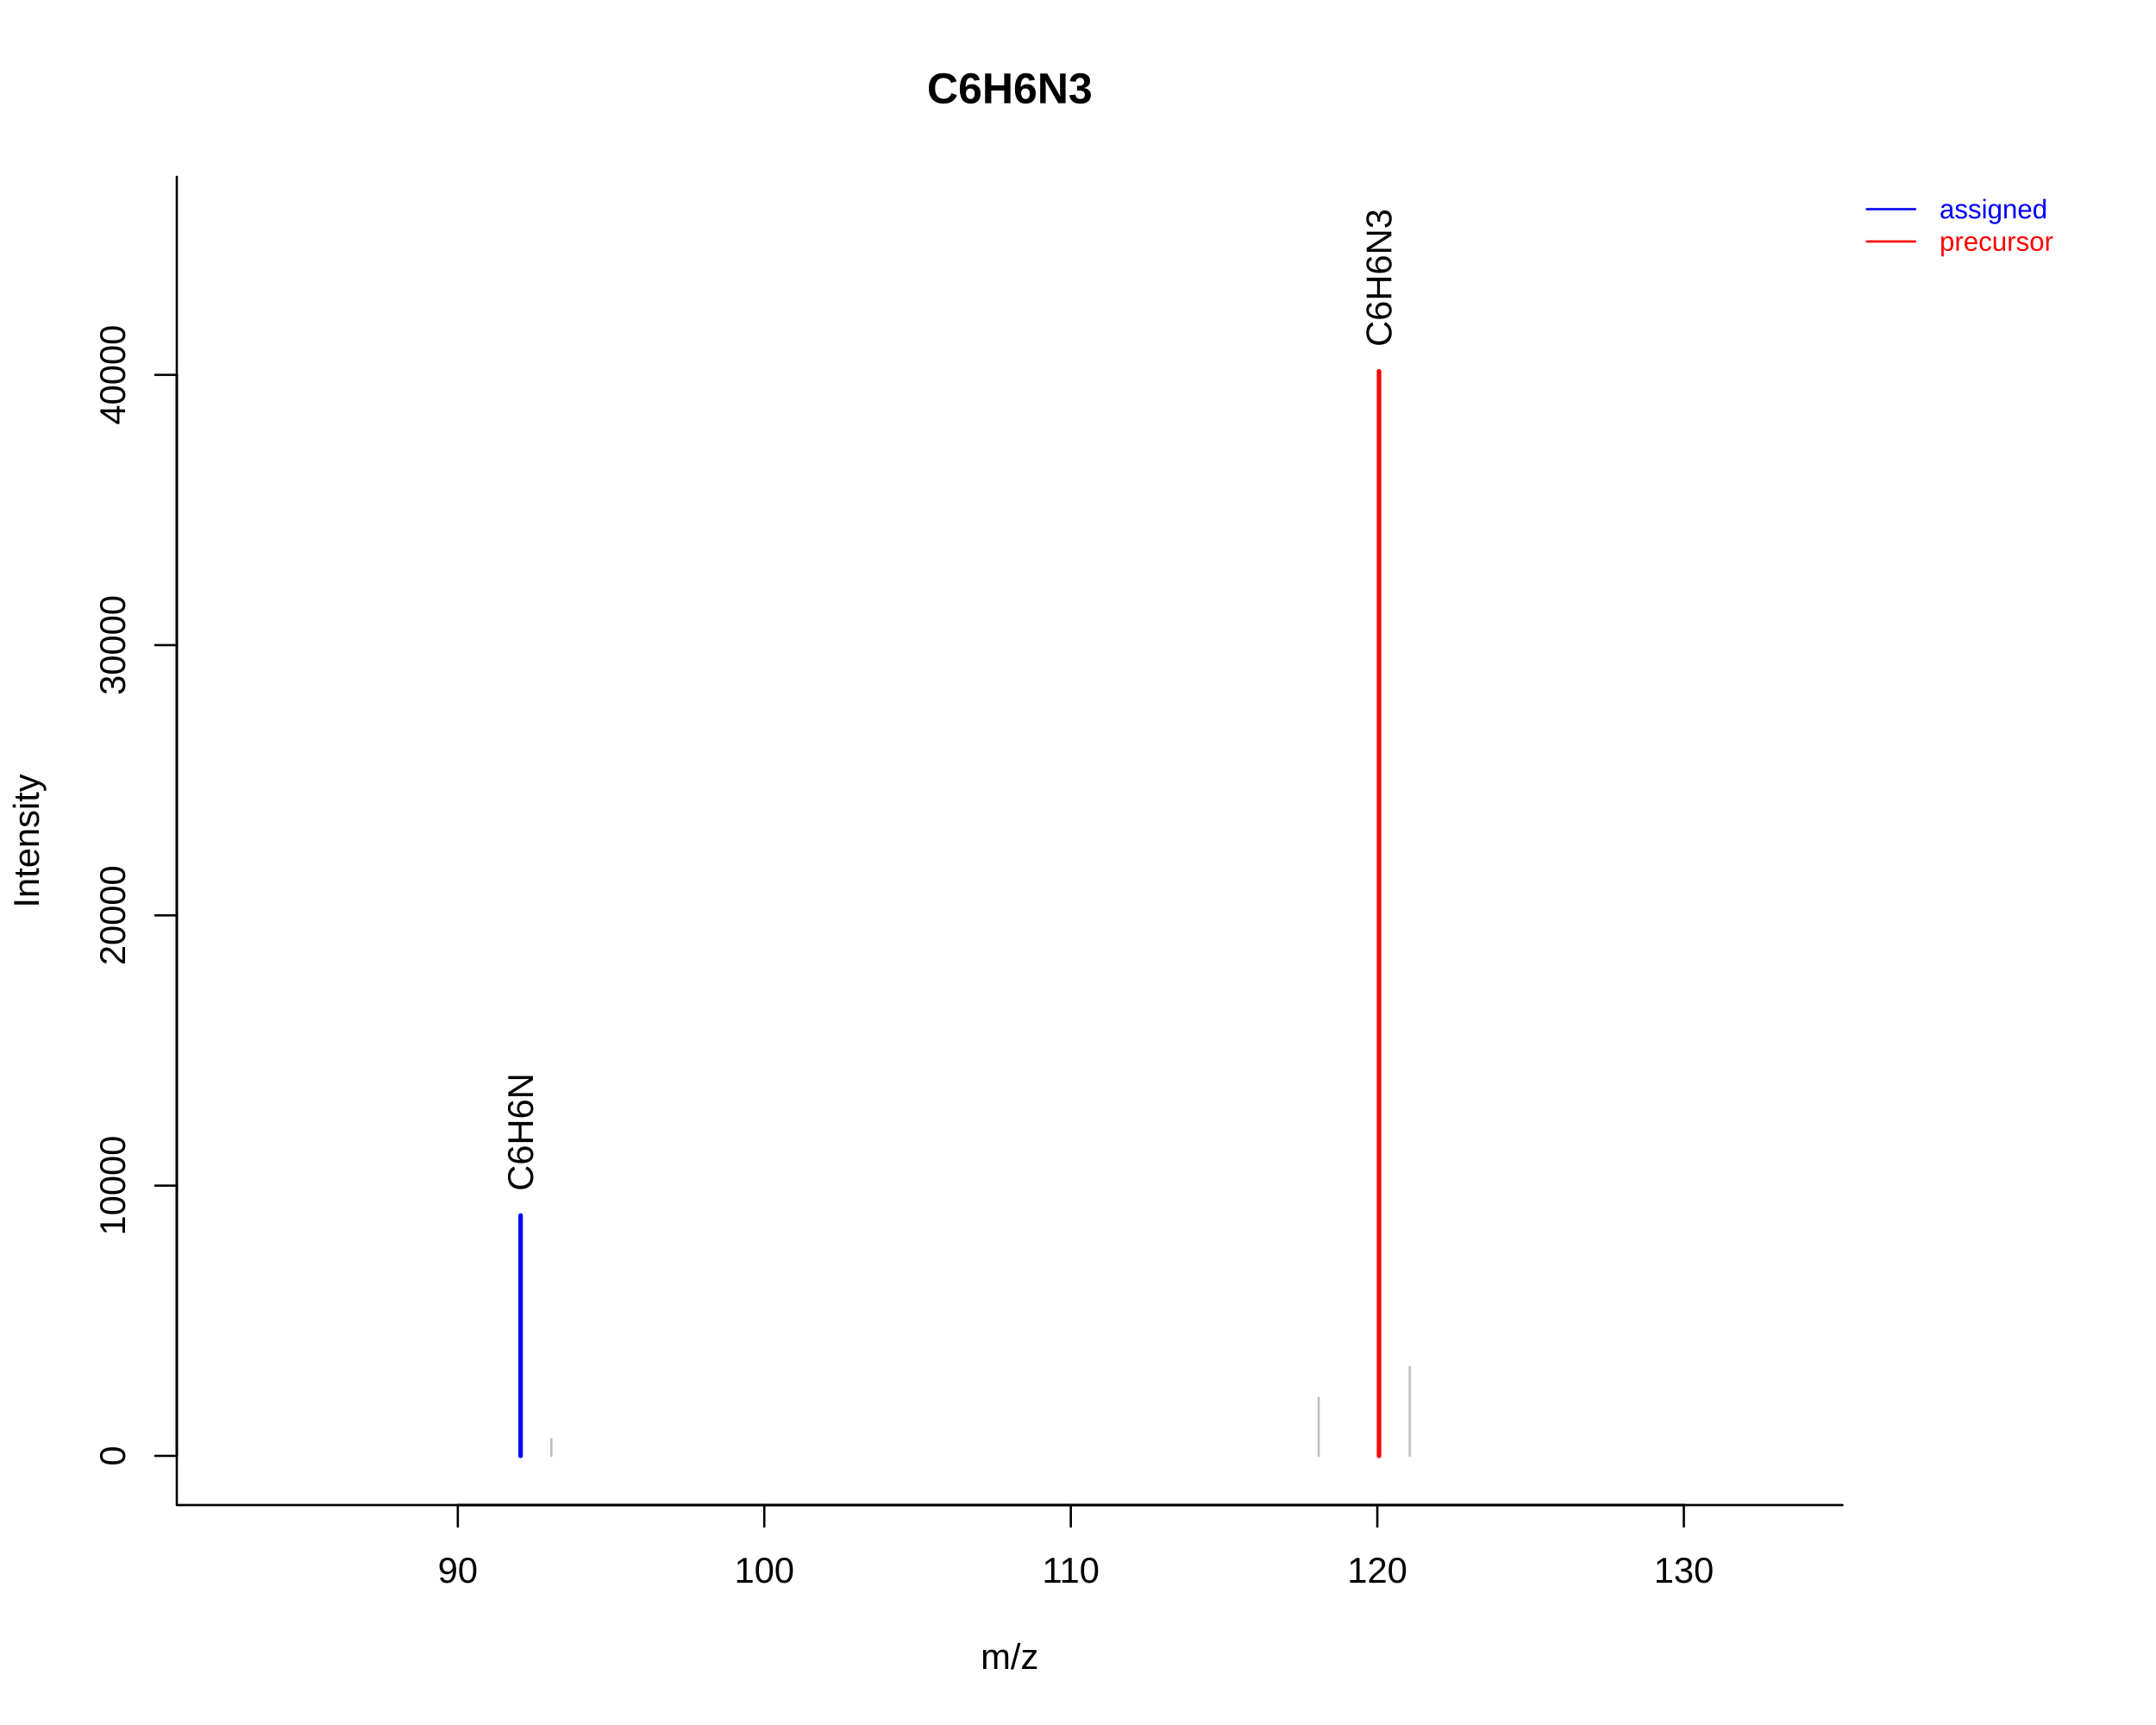
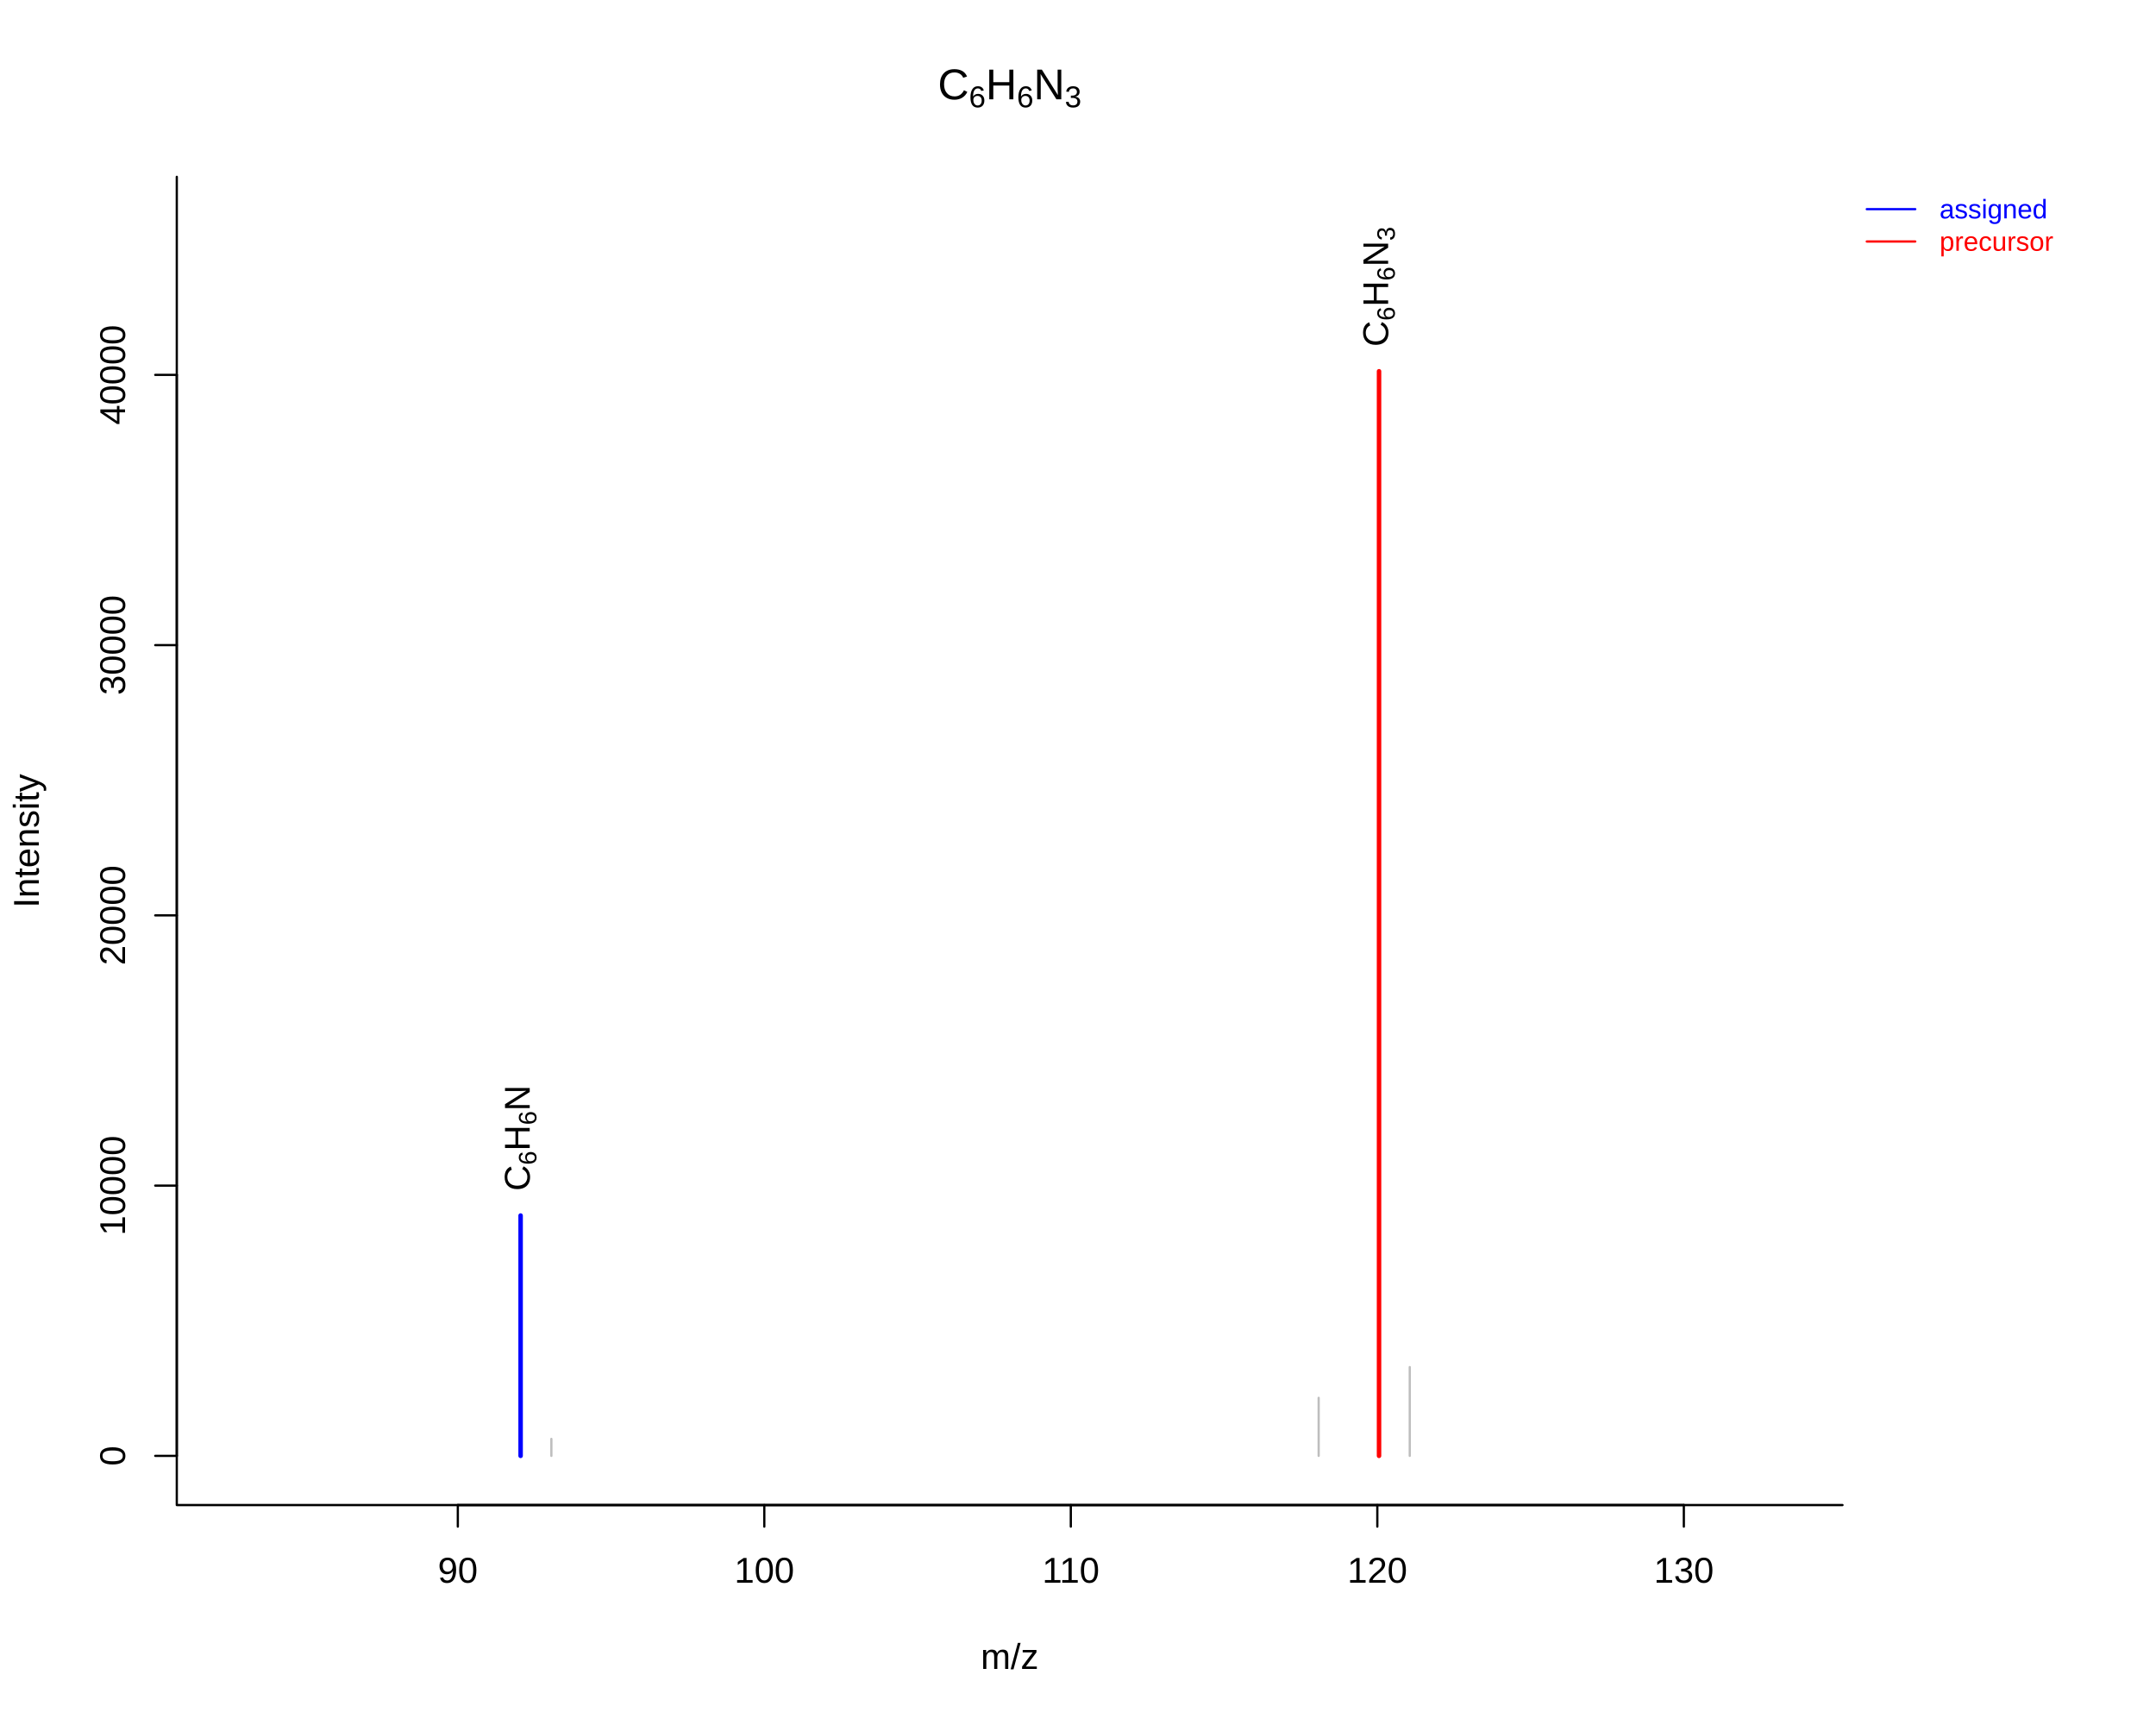
<svg xmlns="http://www.w3.org/2000/svg" viewBox="0 0 720.00 576.00">
  <defs>
    <style type="text/css">
    line, polyline, polygon, path, rect, circle {
      fill: none;
      stroke: #000000;
      stroke-linecap: round;
      stroke-linejoin: round;
      stroke-miterlimit: 10.00;
    }
  </style>
  </defs>
  <rect width="100%" height="100%" style="stroke: none; fill: #FFFFFF;" />
  <line x1="152.89" y1="502.56" x2="562.32" y2="502.56" style="stroke-width: 0.75;" />
  <line x1="152.89" y1="502.56" x2="152.89" y2="509.76" style="stroke-width: 0.75;" />
  <line x1="255.24" y1="502.56" x2="255.24" y2="509.76" style="stroke-width: 0.75;" />
  <line x1="357.60" y1="502.56" x2="357.60" y2="509.76" style="stroke-width: 0.75;" />
  <line x1="459.96" y1="502.56" x2="459.96" y2="509.76" style="stroke-width: 0.75;" />
  <line x1="562.32" y1="502.56" x2="562.32" y2="509.76" style="stroke-width: 0.75;" />
  <text x="146.21" y="528.48" style="font-size: 12.00px; font-family: Liberation Sans;" textLength="13.34px" lengthAdjust="spacingAndGlyphs">90</text>
  <text x="245.24" y="528.48" style="font-size: 12.00px; font-family: Liberation Sans;" textLength="20.02px" lengthAdjust="spacingAndGlyphs">100</text>
  <text x="348.04" y="528.48" style="font-size: 12.00px; font-family: Liberation Sans;" textLength="19.12px" lengthAdjust="spacingAndGlyphs">110</text>
  <text x="449.95" y="528.48" style="font-size: 12.00px; font-family: Liberation Sans;" textLength="20.02px" lengthAdjust="spacingAndGlyphs">120</text>
  <text x="552.31" y="528.48" style="font-size: 12.00px; font-family: Liberation Sans;" textLength="20.02px" lengthAdjust="spacingAndGlyphs">130</text>
  <line x1="59.04" y1="486.13" x2="59.04" y2="125.18" style="stroke-width: 0.75;" />
  <line x1="59.04" y1="486.13" x2="51.84" y2="486.13" style="stroke-width: 0.75;" />
  <line x1="59.04" y1="395.89" x2="51.84" y2="395.89" style="stroke-width: 0.75;" />
  <line x1="59.04" y1="305.66" x2="51.84" y2="305.66" style="stroke-width: 0.75;" />
  <line x1="59.04" y1="215.42" x2="51.84" y2="215.42" style="stroke-width: 0.75;" />
  <line x1="59.04" y1="125.18" x2="51.84" y2="125.18" style="stroke-width: 0.75;" />
  <text transform="translate(41.76,489.47) rotate(-90)" style="font-size: 12.00px; font-family: Liberation Sans;" textLength="6.67px" lengthAdjust="spacingAndGlyphs">0</text>
  <text transform="translate(41.76,412.57) rotate(-90)" style="font-size: 12.00px; font-family: Liberation Sans;" textLength="33.36px" lengthAdjust="spacingAndGlyphs">10000</text>
  <text transform="translate(41.76,322.33) rotate(-90)" style="font-size: 12.00px; font-family: Liberation Sans;" textLength="33.36px" lengthAdjust="spacingAndGlyphs">20000</text>
  <text transform="translate(41.76,232.10) rotate(-90)" style="font-size: 12.00px; font-family: Liberation Sans;" textLength="33.36px" lengthAdjust="spacingAndGlyphs">30000</text>
  <text transform="translate(41.76,141.86) rotate(-90)" style="font-size: 12.00px; font-family: Liberation Sans;" textLength="33.36px" lengthAdjust="spacingAndGlyphs">40000</text>
  <polyline points="59.04,59.04 59.04,502.56 615.31,502.56 " style="stroke-width: 0.75;" />
  <defs>
    <clipPath id="cpMC4wMHw2NDUuNTV8NTc2LjAwfDAuMDA=">
      <rect x="0.00" y="0.00" width="645.55" height="576.00" />
    </clipPath>
  </defs>
  <g clip-path="url(#cpMC4wMHw2NDUuNTV8NTc2LjAwfDAuMDA=)">
-     <text x="309.59" y="34.47" style="font-size: 14.40px; font-weight: bold; font-family: Liberation Sans;" textLength="55.17px" lengthAdjust="spacingAndGlyphs">C6H6N3</text>
+     <text x="313.18" y="33.16" style="font-size: 14.40px; font-family: Liberation Sans;" textLength="10.39px" lengthAdjust="spacingAndGlyphs">C</text>
+   </g>
+   <g clip-path="url(#cpMC4wMHw2NDUuNTV8NTc2LjAwfDAuMDA=)">
+     <text x="323.57" y="35.83" style="font-size: 10.08px; font-family: Liberation Sans;" textLength="5.61px" lengthAdjust="spacingAndGlyphs">6</text>
+   </g>
+   <g clip-path="url(#cpMC4wMHw2NDUuNTV8NTc2LjAwfDAuMDA=)">
+     <text x="329.18" y="33.16" style="font-size: 14.40px; font-family: Liberation Sans;" textLength="10.39px" lengthAdjust="spacingAndGlyphs">H</text>
+   </g>
+   <g clip-path="url(#cpMC4wMHw2NDUuNTV8NTc2LjAwfDAuMDA=)">
+     <text x="339.57" y="35.83" style="font-size: 10.08px; font-family: Liberation Sans;" textLength="5.61px" lengthAdjust="spacingAndGlyphs">6</text>
+   </g>
+   <g clip-path="url(#cpMC4wMHw2NDUuNTV8NTc2LjAwfDAuMDA=)">
+     <text x="345.18" y="33.16" style="font-size: 14.40px; font-family: Liberation Sans;" textLength="10.39px" lengthAdjust="spacingAndGlyphs">N</text>
+   </g>
+   <g clip-path="url(#cpMC4wMHw2NDUuNTV8NTc2LjAwfDAuMDA=)">
+     <text x="355.57" y="35.83" style="font-size: 10.08px; font-family: Liberation Sans;" textLength="5.61px" lengthAdjust="spacingAndGlyphs">3</text>
  </g>
  <g clip-path="url(#cpMC4wMHw2NDUuNTV8NTc2LjAwfDAuMDA=)">
    <text x="327.51" y="557.28" style="font-size: 12.00px; font-family: Liberation Sans;" textLength="19.33px" lengthAdjust="spacingAndGlyphs">m/z</text>
  </g>
  <g clip-path="url(#cpMC4wMHw2NDUuNTV8NTc2LjAwfDAuMDA=)">
    <text transform="translate(12.96,303.14) rotate(-90)" style="font-size: 12.00px; font-family: Liberation Sans;" textLength="44.67px" lengthAdjust="spacingAndGlyphs">Intensity</text>
  </g>
  <defs>
    <clipPath id="cpNTkuMDR8NjE1LjMxfDUwMi41Nnw1OS4wNA==">
      <rect x="59.04" y="59.04" width="556.27" height="443.52" />
    </clipPath>
  </defs>
  <line x1="173.86" y1="486.13" x2="173.86" y2="405.88" style="stroke-width: 1.50; stroke: #0000FF;" clip-path="url(#cpNTkuMDR8NjE1LjMxfDUwMi41Nnw1OS4wNA==)" />
  <g clip-path="url(#cpNTkuMDR8NjE1LjMxfDUwMi41Nnw1OS4wNA==)">
-     <text transform="translate(177.99,397.67) rotate(-90)" style="font-size: 12.00px; font-family: Liberation Sans;" textLength="39.36px" lengthAdjust="spacingAndGlyphs">C6H6N</text>
+     <text transform="translate(176.90,397.67) rotate(-90)" style="font-size: 12.00px; font-family: Liberation Sans;" textLength="8.67px" lengthAdjust="spacingAndGlyphs">C</text>
+   </g>
+   <g clip-path="url(#cpNTkuMDR8NjE1LjMxfDUwMi41Nnw1OS4wNA==)">
+     <text transform="translate(179.12,388.99) rotate(-90)" style="font-size: 8.40px; font-family: Liberation Sans;" textLength="4.67px" lengthAdjust="spacingAndGlyphs">6</text>
+   </g>
+   <g clip-path="url(#cpNTkuMDR8NjE1LjMxfDUwMi41Nnw1OS4wNA==)">
+     <text transform="translate(176.90,384.32) rotate(-90)" style="font-size: 12.00px; font-family: Liberation Sans;" textLength="8.67px" lengthAdjust="spacingAndGlyphs">H</text>
+   </g>
+   <g clip-path="url(#cpNTkuMDR8NjE1LjMxfDUwMi41Nnw1OS4wNA==)">
+     <text transform="translate(179.12,375.65) rotate(-90)" style="font-size: 8.40px; font-family: Liberation Sans;" textLength="4.67px" lengthAdjust="spacingAndGlyphs">6</text>
+   </g>
+   <g clip-path="url(#cpNTkuMDR8NjE1LjMxfDUwMi41Nnw1OS4wNA==)">
+     <text transform="translate(176.90,370.98) rotate(-90)" style="font-size: 12.00px; font-family: Liberation Sans;" textLength="8.67px" lengthAdjust="spacingAndGlyphs">N</text>
  </g>
  <line x1="184.13" y1="486.13" x2="184.13" y2="480.46" style="stroke-width: 0.75; stroke: #BEBEBE;" clip-path="url(#cpNTkuMDR8NjE1LjMxfDUwMi41Nnw1OS4wNA==)" />
  <line x1="440.37" y1="486.13" x2="440.37" y2="466.75" style="stroke-width: 0.75; stroke: #BEBEBE;" clip-path="url(#cpNTkuMDR8NjE1LjMxfDUwMi41Nnw1OS4wNA==)" />
  <line x1="460.53" y1="486.13" x2="460.53" y2="123.97" style="stroke-width: 1.50; stroke: #FF0000;" clip-path="url(#cpNTkuMDR8NjE1LjMxfDUwMi41Nnw1OS4wNA==)" />
  <g clip-path="url(#cpNTkuMDR8NjE1LjMxfDUwMi41Nnw1OS4wNA==)">
-     <text transform="translate(464.65,115.75) rotate(-90)" style="font-size: 12.00px; font-family: Liberation Sans;" textLength="46.03px" lengthAdjust="spacingAndGlyphs">C6H6N3</text>
+     <text transform="translate(463.57,115.75) rotate(-90)" style="font-size: 12.00px; font-family: Liberation Sans;" textLength="8.67px" lengthAdjust="spacingAndGlyphs">C</text>
+   </g>
+   <g clip-path="url(#cpNTkuMDR8NjE1LjMxfDUwMi41Nnw1OS4wNA==)">
+     <text transform="translate(465.79,107.08) rotate(-90)" style="font-size: 8.40px; font-family: Liberation Sans;" textLength="4.67px" lengthAdjust="spacingAndGlyphs">6</text>
+   </g>
+   <g clip-path="url(#cpNTkuMDR8NjE1LjMxfDUwMi41Nnw1OS4wNA==)">
+     <text transform="translate(463.57,102.41) rotate(-90)" style="font-size: 12.00px; font-family: Liberation Sans;" textLength="8.67px" lengthAdjust="spacingAndGlyphs">H</text>
+   </g>
+   <g clip-path="url(#cpNTkuMDR8NjE1LjMxfDUwMi41Nnw1OS4wNA==)">
+     <text transform="translate(465.79,93.74) rotate(-90)" style="font-size: 8.40px; font-family: Liberation Sans;" textLength="4.67px" lengthAdjust="spacingAndGlyphs">6</text>
+   </g>
+   <g clip-path="url(#cpNTkuMDR8NjE1LjMxfDUwMi41Nnw1OS4wNA==)">
+     <text transform="translate(463.57,89.06) rotate(-90)" style="font-size: 12.00px; font-family: Liberation Sans;" textLength="8.67px" lengthAdjust="spacingAndGlyphs">N</text>
+   </g>
+   <g clip-path="url(#cpNTkuMDR8NjE1LjMxfDUwMi41Nnw1OS4wNA==)">
+     <text transform="translate(465.79,80.39) rotate(-90)" style="font-size: 8.40px; font-family: Liberation Sans;" textLength="4.67px" lengthAdjust="spacingAndGlyphs">3</text>
  </g>
  <line x1="470.79" y1="486.13" x2="470.79" y2="456.49" style="stroke-width: 0.75; stroke: #BEBEBE;" clip-path="url(#cpNTkuMDR8NjE1LjMxfDUwMi41Nnw1OS4wNA==)" />
  <defs>
    <clipPath id="cpMC4wMHw3MjAuMDB8NTc2LjAwfDAuMDA=">
      <rect x="0.00" y="0.00" width="720.00" height="576.00" />
    </clipPath>
  </defs>
  <line x1="623.41" y1="69.84" x2="639.61" y2="69.84" style="stroke-width: 0.75; stroke: #0000FF;" clip-path="url(#cpMC4wMHw3MjAuMDB8NTc2LjAwfDAuMDA=)" />
  <line x1="623.41" y1="80.64" x2="639.61" y2="80.64" style="stroke-width: 0.75; stroke: #FF0000;" clip-path="url(#cpMC4wMHw3MjAuMDB8NTc2LjAwfDAuMDA=)" />
  <g clip-path="url(#cpMC4wMHw3MjAuMDB8NTc2LjAwfDAuMDA=)">
    <text x="647.71" y="72.93" style="font-size: 9.00px; fill: #0000FF; font-family: Liberation Sans;" textLength="36.00px" lengthAdjust="spacingAndGlyphs">assigned</text>
  </g>
  <g clip-path="url(#cpMC4wMHw3MjAuMDB8NTc2LjAwfDAuMDA=)">
    <text x="647.71" y="83.73" style="font-size: 9.00px; fill: #FF0000; font-family: Liberation Sans;" textLength="38.00px" lengthAdjust="spacingAndGlyphs">precursor</text>
  </g>
</svg>
